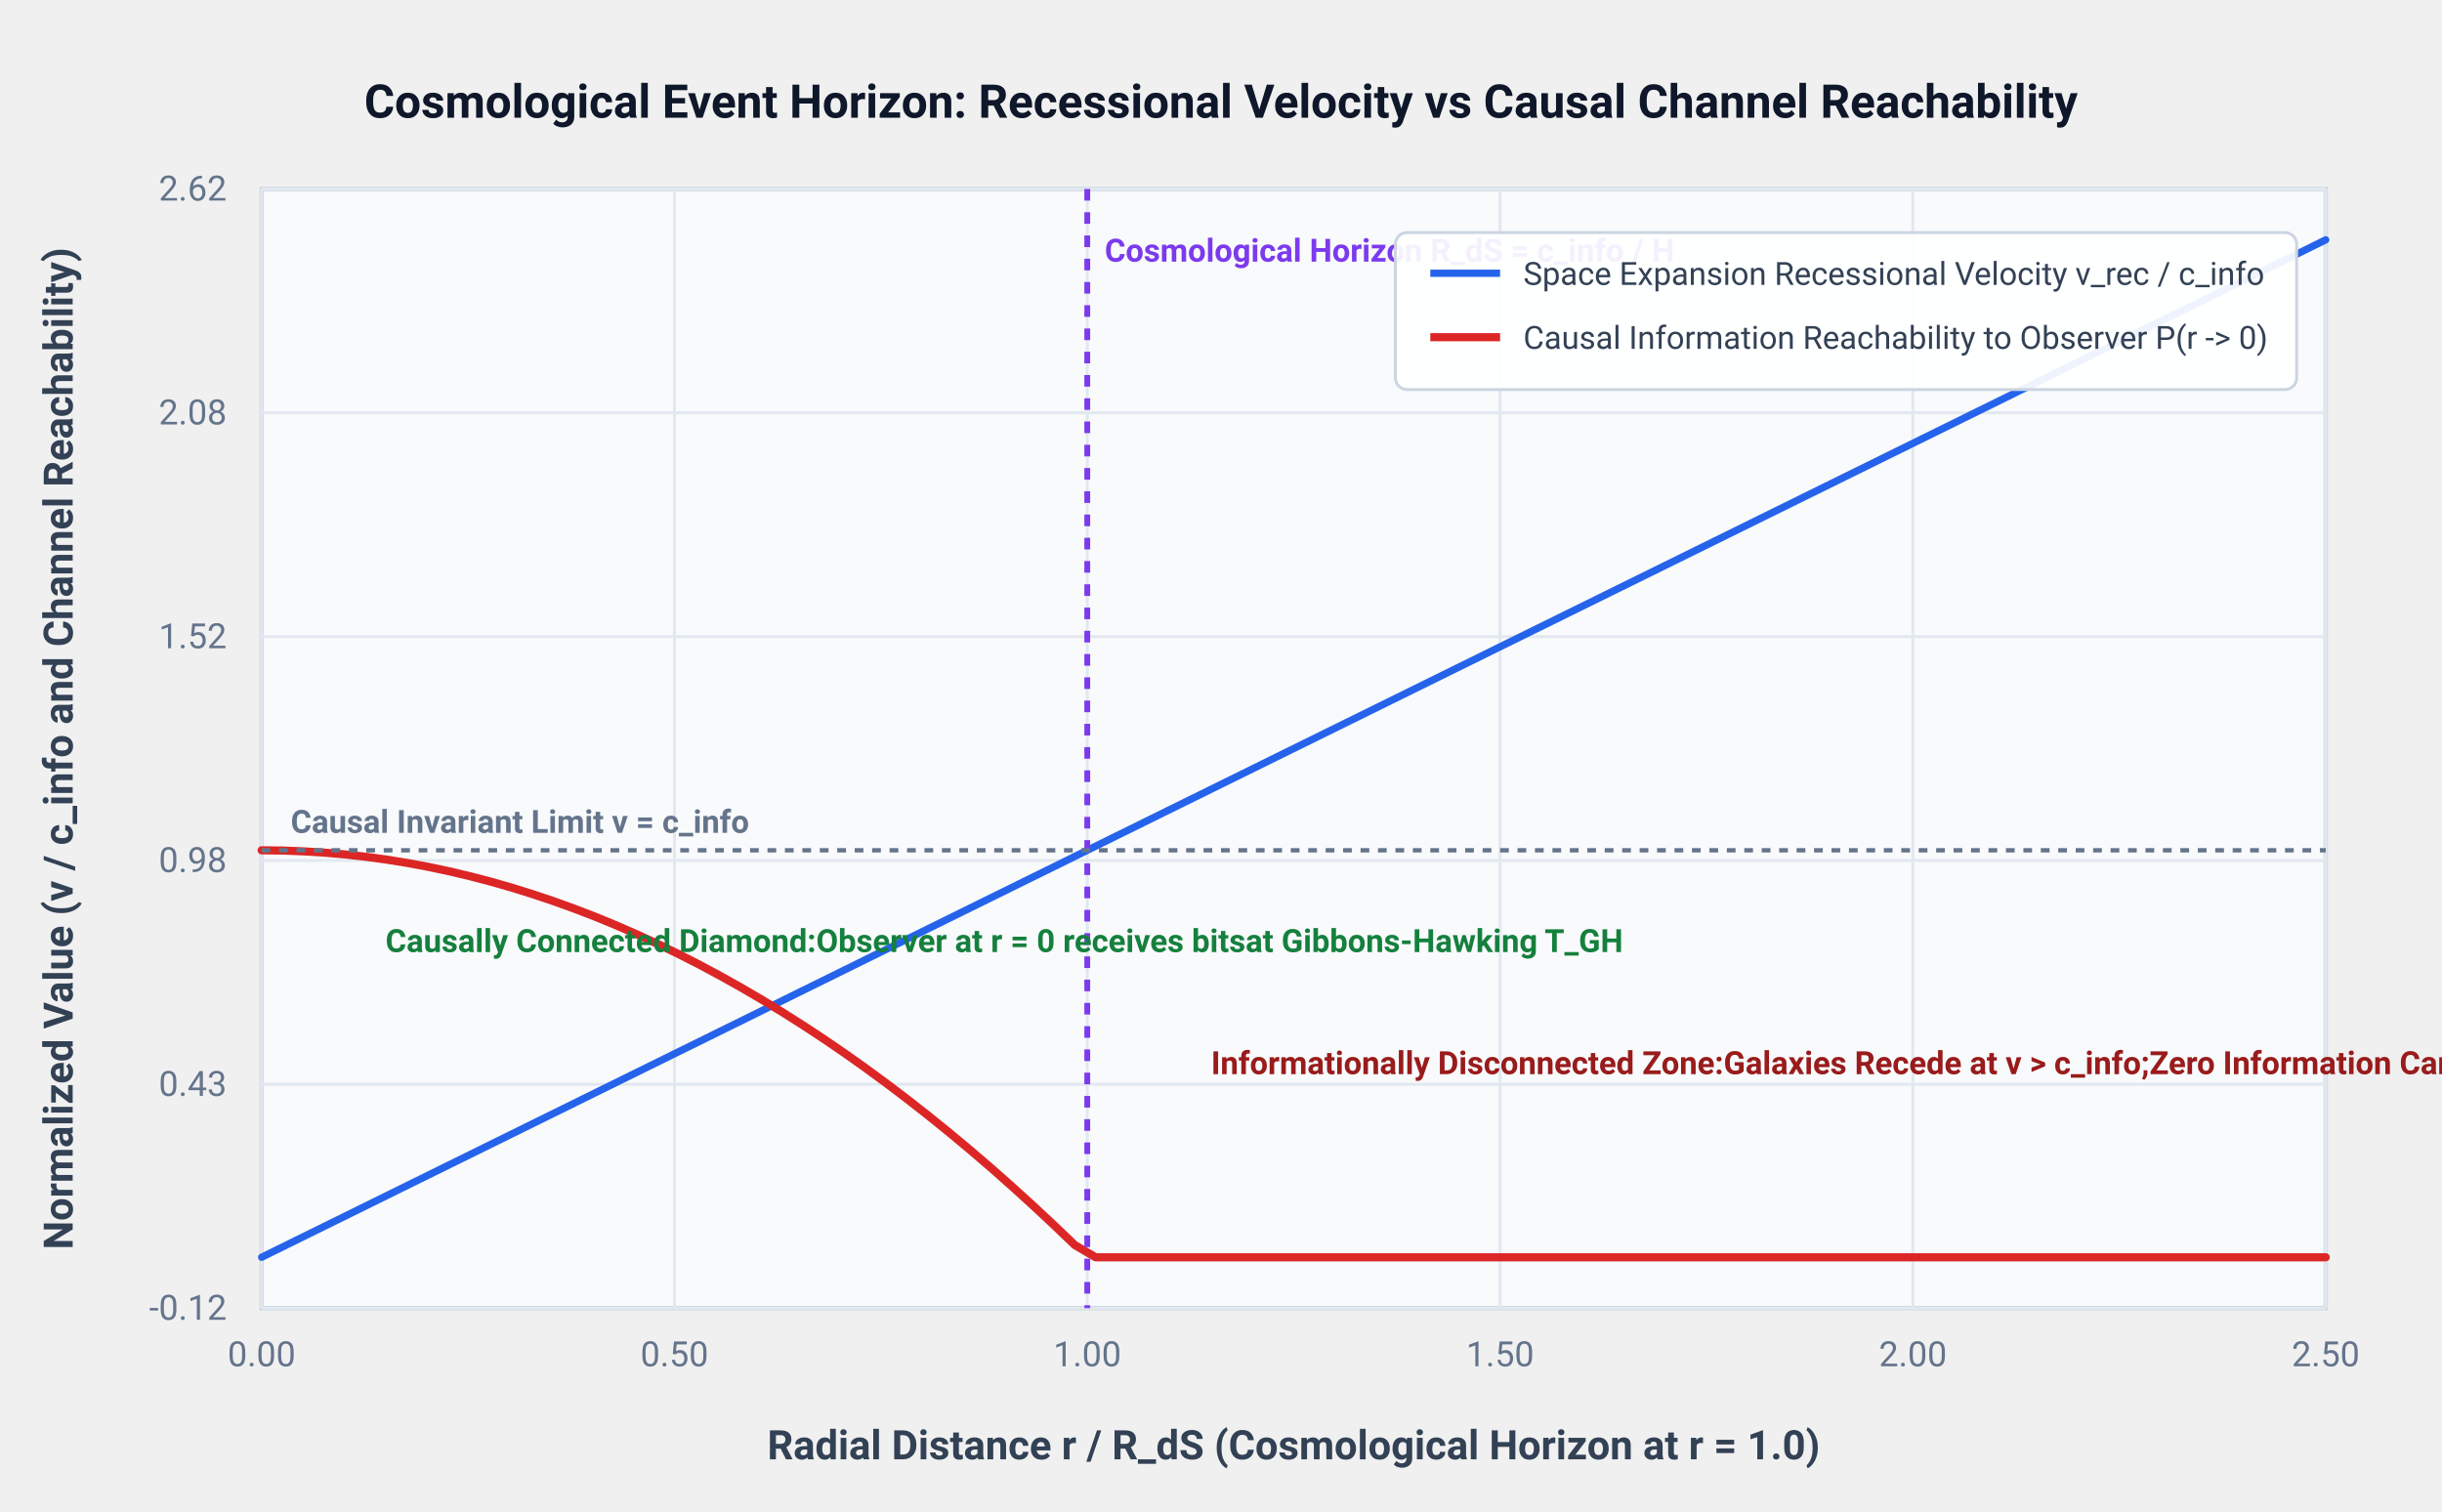
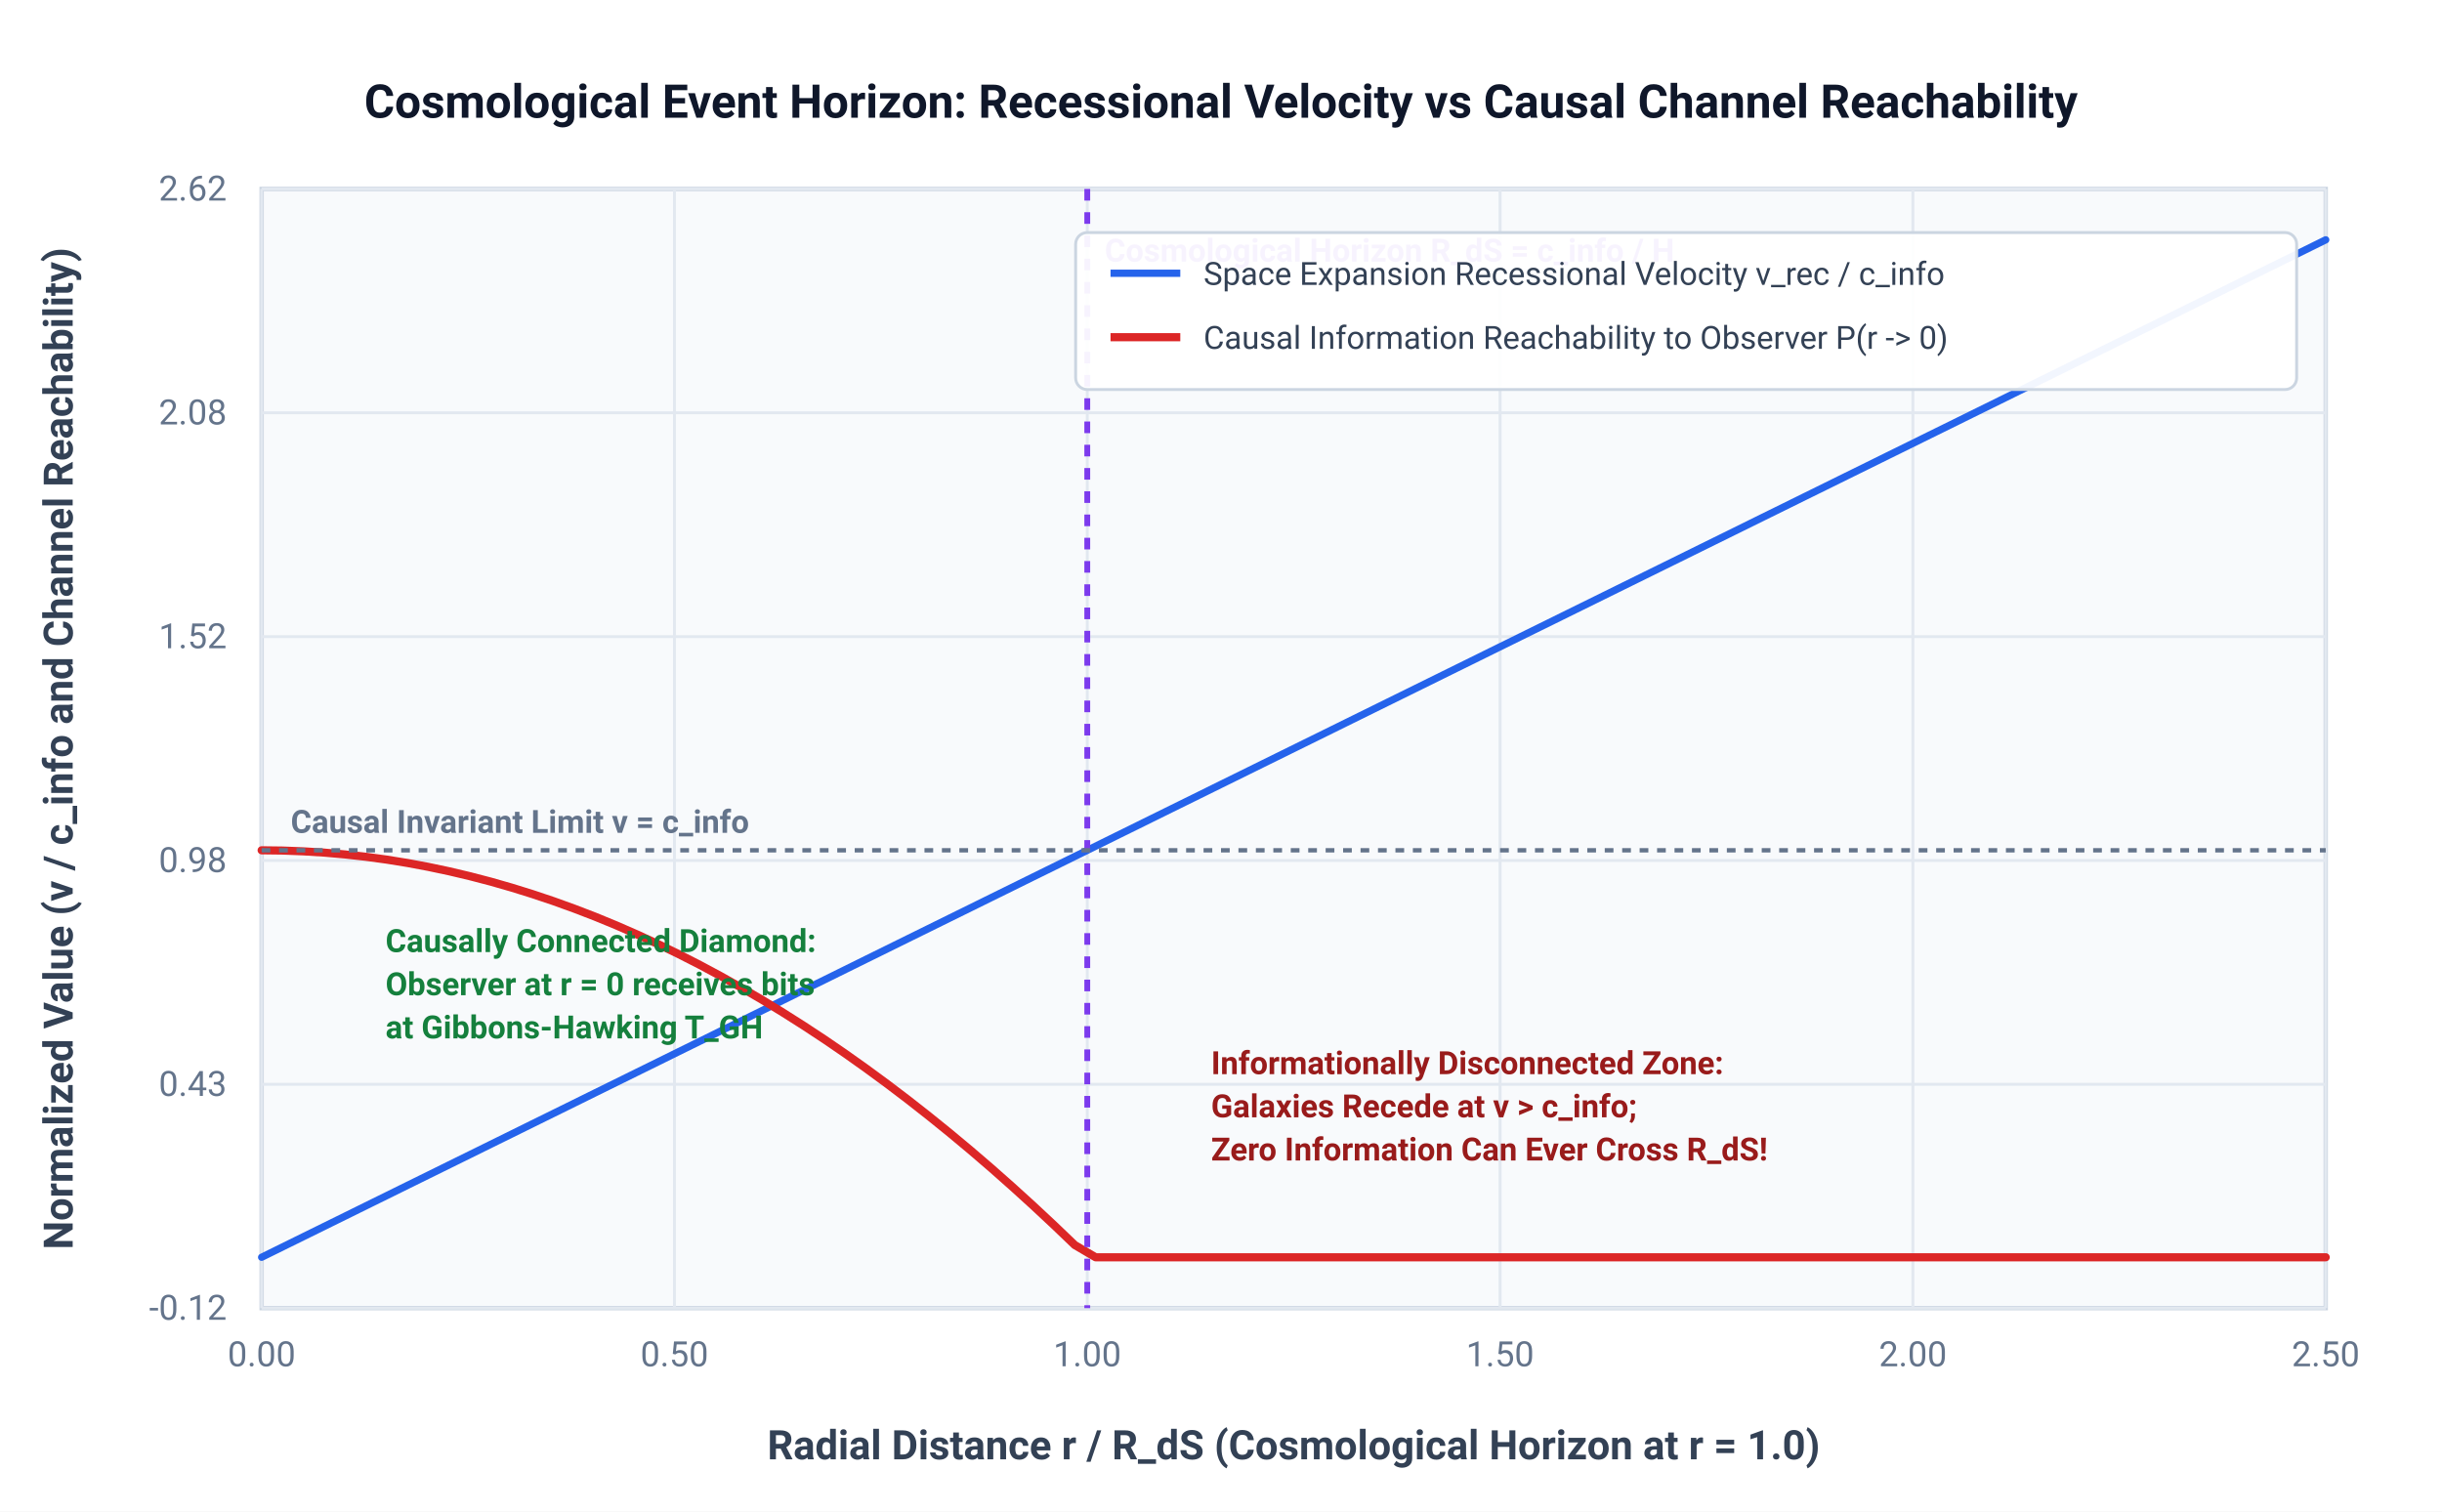
- <svg xmlns="http://www.w3.org/2000/svg" viewBox="0 0 840 520" width="840" height="520" style="background-color: #ffffff; font-family: -apple-system, BlinkMacSystemFont, 'Segoe UI', Roboto, sans-serif;">
+ <svg xmlns="http://www.w3.org/2000/svg" viewBox="0 0 840 520" width="840" height="520" style="background-color: #ffffff; font-family: system-ui, -apple-system, BlinkMacSystemFont, 'Segoe UI', Roboto, sans-serif;">
+   <rect width="100%" height="100%" fill="#ffffff" />
  <text x="420.0" y="40.5" text-anchor="middle" font-size="16" font-weight="bold" fill="#0f172a">Cosmological Event Horizon: Recessional Velocity vs Causal Channel Reachability</text>
  <rect x="90" y="65" width="710" height="385" fill="#f8fafc" stroke="#cbd5e1" stroke-width="1.5" />
-   <line x1="90.0" y1="65" x2="90.0" y2="450" stroke="#e2e8f0" stroke-width="1" />
-   <text x="90.0" y="470" text-anchor="middle" font-size="12" fill="#64748b">0.00</text>
-   <line x1="90" y1="450.0" x2="800" y2="450.0" stroke="#e2e8f0" stroke-width="1" />
-   <text x="78" y="454.0" text-anchor="end" font-size="12" fill="#64748b">-0.12</text>
-   <line x1="232.0" y1="65" x2="232.0" y2="450" stroke="#e2e8f0" stroke-width="1" />
-   <text x="232.0" y="470" text-anchor="middle" font-size="12" fill="#64748b">0.50</text>
-   <line x1="90" y1="373.0" x2="800" y2="373.0" stroke="#e2e8f0" stroke-width="1" />
-   <text x="78" y="377.0" text-anchor="end" font-size="12" fill="#64748b">0.43</text>
-   <line x1="374.0" y1="65" x2="374.0" y2="450" stroke="#e2e8f0" stroke-width="1" />
-   <text x="374.0" y="470" text-anchor="middle" font-size="12" fill="#64748b">1.00</text>
-   <line x1="90" y1="296.0" x2="800" y2="296.0" stroke="#e2e8f0" stroke-width="1" />
-   <text x="78" y="300.0" text-anchor="end" font-size="12" fill="#64748b">0.98</text>
-   <line x1="516.0" y1="65" x2="516.0" y2="450" stroke="#e2e8f0" stroke-width="1" />
-   <text x="516.0" y="470" text-anchor="middle" font-size="12" fill="#64748b">1.50</text>
-   <line x1="90" y1="219.0" x2="800" y2="219.0" stroke="#e2e8f0" stroke-width="1" />
-   <text x="78" y="223.0" text-anchor="end" font-size="12" fill="#64748b">1.52</text>
-   <line x1="658.0" y1="65" x2="658.0" y2="450" stroke="#e2e8f0" stroke-width="1" />
-   <text x="658.0" y="470" text-anchor="middle" font-size="12" fill="#64748b">2.00</text>
-   <line x1="90" y1="142.0" x2="800" y2="142.0" stroke="#e2e8f0" stroke-width="1" />
-   <text x="78" y="146.0" text-anchor="end" font-size="12" fill="#64748b">2.08</text>
-   <line x1="800.0" y1="65" x2="800.0" y2="450" stroke="#e2e8f0" stroke-width="1" />
-   <text x="800.0" y="470" text-anchor="middle" font-size="12" fill="#64748b">2.50</text>
-   <line x1="90" y1="65.0" x2="800" y2="65.0" stroke="#e2e8f0" stroke-width="1" />
-   <text x="78" y="69.0" text-anchor="end" font-size="12" fill="#64748b">2.62</text>
-   <text x="445.0" y="502" text-anchor="middle" font-size="14" font-weight="600" fill="#334155">Radial Distance r / R_dS (Cosmological Horizon at r = 1.0)</text>
-   <text x="25" y="257.5" text-anchor="middle" font-size="14" font-weight="600" fill="#334155" transform="rotate(-90 25 257.5)">Normalized Value (v / c_info and Channel Reachability)</text>
+   <line x1="90.00" y1="65.00" x2="90.00" y2="450.00" stroke="#e2e8f0" stroke-width="1" />
+   <text x="90.00" y="470.00" text-anchor="middle" font-size="12" fill="#64748b">0.00</text>
+   <line x1="90.00" y1="450.00" x2="800.00" y2="450.00" stroke="#e2e8f0" stroke-width="1" />
+   <text x="78.00" y="454.00" text-anchor="end" font-size="12" fill="#64748b">-0.12</text>
+   <line x1="232.00" y1="65.00" x2="232.00" y2="450.00" stroke="#e2e8f0" stroke-width="1" />
+   <text x="232.00" y="470.00" text-anchor="middle" font-size="12" fill="#64748b">0.50</text>
+   <line x1="90.00" y1="373.00" x2="800.00" y2="373.00" stroke="#e2e8f0" stroke-width="1" />
+   <text x="78.00" y="377.00" text-anchor="end" font-size="12" fill="#64748b">0.43</text>
+   <line x1="374.00" y1="65.00" x2="374.00" y2="450.00" stroke="#e2e8f0" stroke-width="1" />
+   <text x="374.00" y="470.00" text-anchor="middle" font-size="12" fill="#64748b">1.00</text>
+   <line x1="90.00" y1="296.00" x2="800.00" y2="296.00" stroke="#e2e8f0" stroke-width="1" />
+   <text x="78.00" y="300.00" text-anchor="end" font-size="12" fill="#64748b">0.98</text>
+   <line x1="516.00" y1="65.00" x2="516.00" y2="450.00" stroke="#e2e8f0" stroke-width="1" />
+   <text x="516.00" y="470.00" text-anchor="middle" font-size="12" fill="#64748b">1.50</text>
+   <line x1="90.00" y1="219.00" x2="800.00" y2="219.00" stroke="#e2e8f0" stroke-width="1" />
+   <text x="78.00" y="223.00" text-anchor="end" font-size="12" fill="#64748b">1.52</text>
+   <line x1="658.00" y1="65.00" x2="658.00" y2="450.00" stroke="#e2e8f0" stroke-width="1" />
+   <text x="658.00" y="470.00" text-anchor="middle" font-size="12" fill="#64748b">2.00</text>
+   <line x1="90.00" y1="142.00" x2="800.00" y2="142.00" stroke="#e2e8f0" stroke-width="1" />
+   <text x="78.00" y="146.00" text-anchor="end" font-size="12" fill="#64748b">2.08</text>
+   <line x1="800.00" y1="65.00" x2="800.00" y2="450.00" stroke="#e2e8f0" stroke-width="1" />
+   <text x="800.00" y="470.00" text-anchor="middle" font-size="12" fill="#64748b">2.50</text>
+   <line x1="90.00" y1="65.00" x2="800.00" y2="65.00" stroke="#e2e8f0" stroke-width="1" />
+   <text x="78.00" y="69.00" text-anchor="end" font-size="12" fill="#64748b">2.62</text>
+   <text x="445.00" y="502.00" text-anchor="middle" font-size="14" font-weight="600" fill="#334155">Radial Distance r / R_dS (Cosmological Horizon at r = 1.0)</text>
+   <text x="25" y="257.50" text-anchor="middle" font-size="14" font-weight="600" fill="#334155" transform="rotate(-90 25 257.5)">Normalized Value (v / c_info and Channel Reachability)</text>
  <polyline points="90.00,432.50 97.17,428.96 104.34,425.43 111.52,421.89 118.69,418.36 125.86,414.82 133.03,411.29 140.20,407.75 147.37,404.22 154.55,400.68 161.72,397.15 168.89,393.61 176.06,390.08 183.23,386.54 190.40,383.01 197.58,379.47 204.75,375.93 211.92,372.40 219.09,368.86 226.26,365.33 233.43,361.79 240.61,358.26 247.78,354.72 254.95,351.19 262.12,347.65 269.29,344.12 276.46,340.58 283.64,337.05 290.81,333.51 297.98,329.97 305.15,326.44 312.32,322.90 319.49,319.37 326.67,315.83 333.84,312.30 341.01,308.76 348.18,305.23 355.35,301.69 362.53,298.16 369.70,294.62 376.87,291.09 384.04,287.55 391.21,284.02 398.38,280.48 405.56,276.94 412.73,273.41 419.90,269.87 427.07,266.34 434.24,262.80 441.41,259.27 448.59,255.73 455.76,252.20 462.93,248.66 470.10,245.13 477.27,241.59 484.44,238.06 491.62,234.52 498.79,230.98 505.96,227.45 513.13,223.91 520.30,220.38 527.47,216.84 534.65,213.31 541.82,209.77 548.99,206.24 556.16,202.70 563.33,199.17 570.51,195.63 577.68,192.10 584.85,188.56 592.02,185.03 599.19,181.49 606.36,177.95 613.54,174.42 620.71,170.88 627.88,167.35 635.05,163.81 642.22,160.28 649.39,156.74 656.57,153.21 663.74,149.67 670.91,146.14 678.08,142.60 685.25,139.07 692.42,135.53 699.60,131.99 706.77,128.46 713.94,124.92 721.11,121.39 728.28,117.85 735.45,114.32 742.63,110.78 749.80,107.25 756.97,103.71 764.14,100.18 771.31,96.64 778.48,93.11 785.66,89.57 792.83,86.04 800.00,82.50" fill="none" stroke="#2563eb" stroke-width="2.5" stroke-linejoin="round" stroke-linecap="round" />
  <polyline points="90.00,292.50 97.17,292.59 104.34,292.86 111.52,293.30 118.69,293.93 125.86,294.73 133.03,295.71 140.20,296.87 147.37,298.21 154.55,299.73 161.72,301.43 168.89,303.30 176.06,305.36 183.23,307.59 190.40,310.00 197.58,312.59 204.75,315.35 211.92,318.30 219.09,321.43 226.26,324.73 233.43,328.21 240.61,331.87 247.78,335.71 254.95,339.73 262.12,343.92 269.29,348.30 276.46,352.85 283.64,357.58 290.81,362.49 297.98,367.58 305.15,372.85 312.32,378.29 319.49,383.92 326.67,389.72 333.84,395.70 341.01,401.86 348.18,408.20 355.35,414.72 362.53,421.42 369.70,428.29 376.87,432.50 384.04,432.50 391.21,432.50 398.38,432.50 405.56,432.50 412.73,432.50 419.90,432.50 427.07,432.50 434.24,432.50 441.41,432.50 448.59,432.50 455.76,432.50 462.93,432.50 470.10,432.50 477.27,432.50 484.44,432.50 491.62,432.50 498.79,432.50 505.96,432.50 513.13,432.50 520.30,432.50 527.47,432.50 534.65,432.50 541.82,432.50 548.99,432.50 556.16,432.50 563.33,432.50 570.51,432.50 577.68,432.50 584.85,432.50 592.02,432.50 599.19,432.50 606.36,432.50 613.54,432.50 620.71,432.50 627.88,432.50 635.05,432.50 642.22,432.50 649.39,432.50 656.57,432.50 663.74,432.50 670.91,432.50 678.08,432.50 685.25,432.50 692.42,432.50 699.60,432.50 706.77,432.50 713.94,432.50 721.11,432.50 728.28,432.50 735.45,432.50 742.63,432.50 749.80,432.50 756.97,432.50 764.14,432.50 771.31,432.50 778.48,432.50 785.66,432.50 792.83,432.50 800.00,432.50" fill="none" stroke="#dc2626" stroke-width="2.8" stroke-linejoin="round" stroke-linecap="round" />
-   <line x1="374.0" y1="65" x2="374.0" y2="450" stroke="#7c3aed" stroke-width="2.0" stroke-dasharray="4 4" />
-   <text x="380.0" y="90" text-anchor="start" font-size="11" font-weight="bold" fill="#7c3aed">Cosmological Horizon R_dS = c_info / H</text>
-   <line x1="90" y1="292.5" x2="800" y2="292.5" stroke="#64748b" stroke-width="1.5" stroke-dasharray="3 3" />
-   <text x="100" y="286.5" text-anchor="start" font-size="11" font-weight="bold" fill="#64748b">Causal Invariant Limit v = c_info</text>
-   <text x="416.6" y="369.5" text-anchor="start" font-size="11" fill="#991b1b" font-weight="bold">Informationally Disconnected Zone:
- Galaxies Recede at v &gt; c_info;
- Zero Information Can Ever Cross R_dS!</text>
-   <text x="132.6" y="327.5" text-anchor="start" font-size="11" fill="#15803d" font-weight="bold">Causally Connected Diamond:
- Observer at r = 0 receives bits
- at Gibbons-Hawking T_GH</text>
-   <rect x="480" y="80" width="310" height="54" fill="rgba(255,255,255,0.92)" stroke="#cbd5e1" rx="4" ry="4" />
-   <line x1="492" y1="94" x2="516" y2="94" stroke="#2563eb" stroke-width="2.5" />
-   <text x="524" y="98" font-size="11" fill="#334155">Space Expansion Recessional Velocity v_rec / c_info</text>
-   <line x1="492" y1="116" x2="516" y2="116" stroke="#dc2626" stroke-width="2.8" />
-   <text x="524" y="120" font-size="11" fill="#334155">Causal Information Reachability to Observer P(r -&gt; 0)</text>
+   <line x1="374.00" y1="65.00" x2="374.00" y2="450.00" stroke="#7c3aed" stroke-width="2.0" stroke-dasharray="4 4" />
+   <text x="380.00" y="90.00" text-anchor="start" font-size="11" font-weight="bold" fill="#7c3aed">Cosmological Horizon R_dS = c_info / H</text>
+   <line x1="90.00" y1="292.50" x2="800.00" y2="292.50" stroke="#64748b" stroke-width="1.5" stroke-dasharray="3 3" />
+   <text x="100.00" y="286.50" text-anchor="start" font-size="11" font-weight="bold" fill="#64748b">Causal Invariant Limit v = c_info</text>
+   <text x="416.60" y="369.50" text-anchor="start" font-size="11" fill="#991b1b" font-weight="bold">Informationally Disconnected Zone:</text>
+   <text x="416.60" y="384.35" text-anchor="start" font-size="11" fill="#991b1b" font-weight="bold">Galaxies Recede at v &gt; c_info;</text>
+   <text x="416.60" y="399.20" text-anchor="start" font-size="11" fill="#991b1b" font-weight="bold">Zero Information Can Ever Cross R_dS!</text>
+   <text x="132.60" y="327.50" text-anchor="start" font-size="11" fill="#15803d" font-weight="bold">Causally Connected Diamond:</text>
+   <text x="132.60" y="342.35" text-anchor="start" font-size="11" fill="#15803d" font-weight="bold">Observer at r = 0 receives bits</text>
+   <text x="132.60" y="357.20" text-anchor="start" font-size="11" fill="#15803d" font-weight="bold">at Gibbons-Hawking T_GH</text>
+   <rect x="370.00" y="80.00" width="420.00" height="54.00" fill="rgba(255,255,255,0.94)" stroke="#cbd5e1" rx="4" ry="4" />
+   <line x1="382.00" y1="94.00" x2="406.00" y2="94.00" stroke="#2563eb" stroke-width="2.5" />
+   <text x="414.00" y="98.00" font-size="11" fill="#334155">Space Expansion Recessional Velocity v_rec / c_info</text>
+   <line x1="382.00" y1="116.00" x2="406.00" y2="116.00" stroke="#dc2626" stroke-width="2.8" />
+   <text x="414.00" y="120.00" font-size="11" fill="#334155">Causal Information Reachability to Observer P(r -&gt; 0)</text>
</svg>
